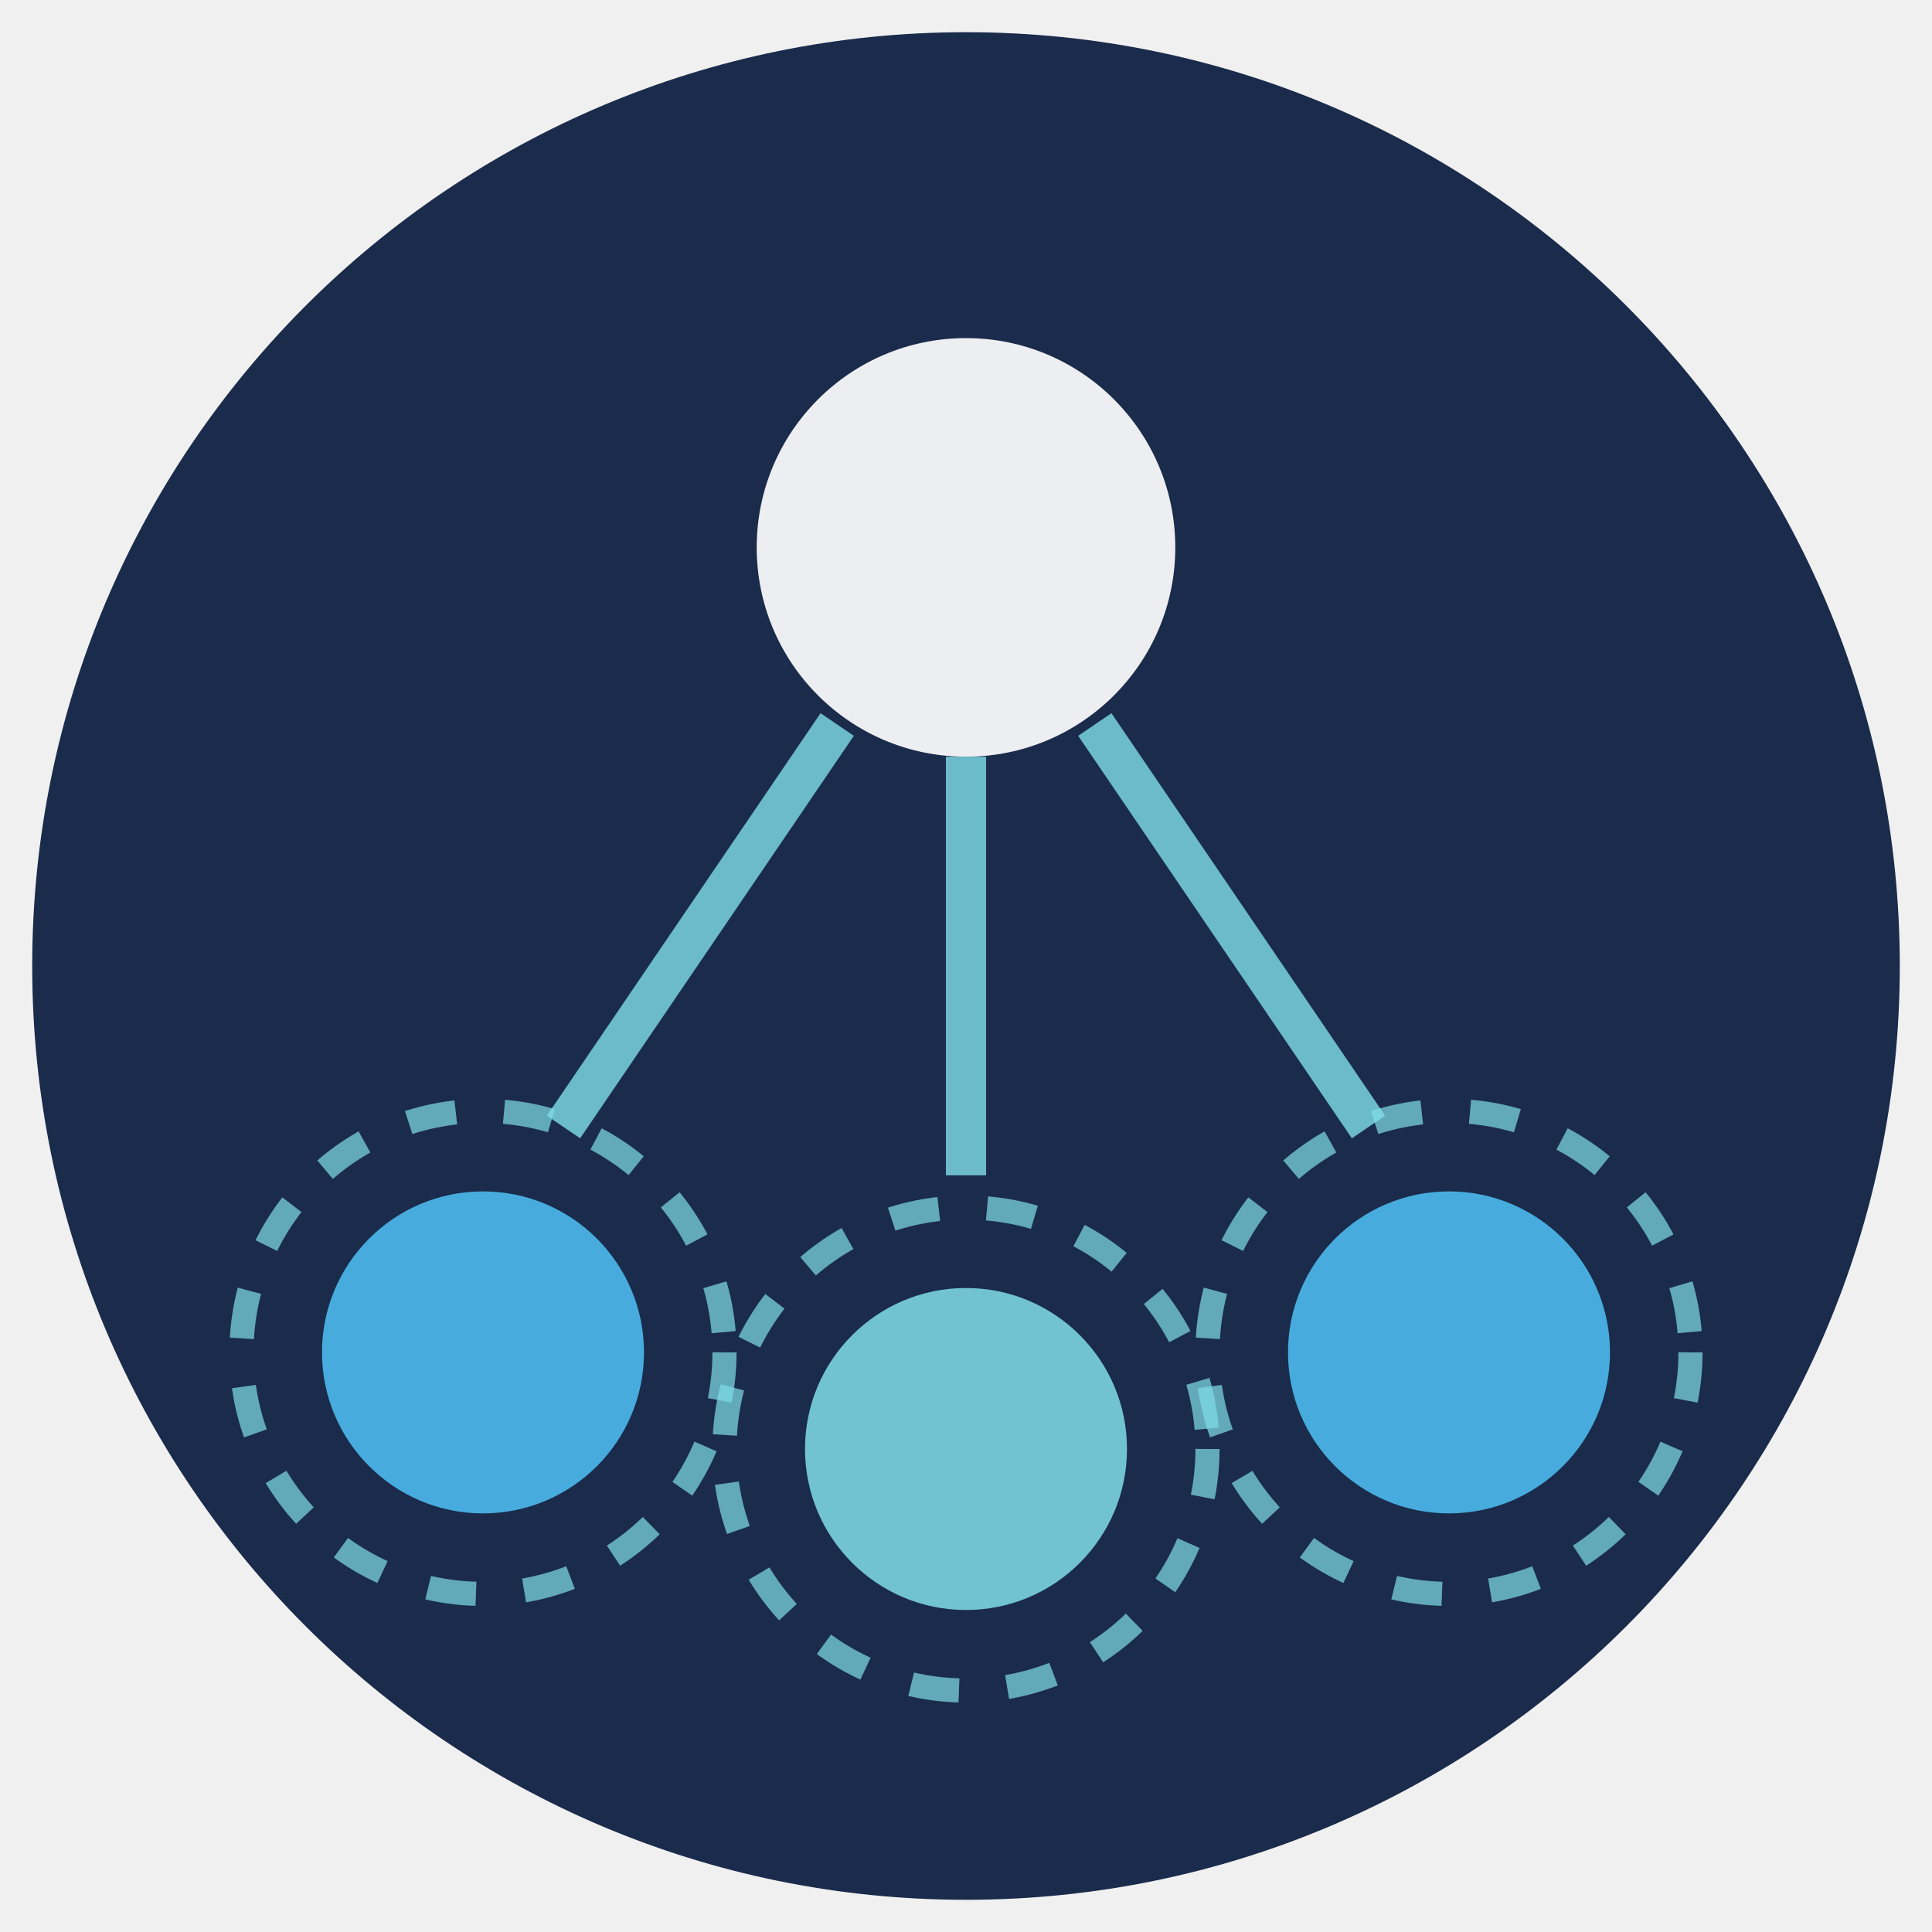
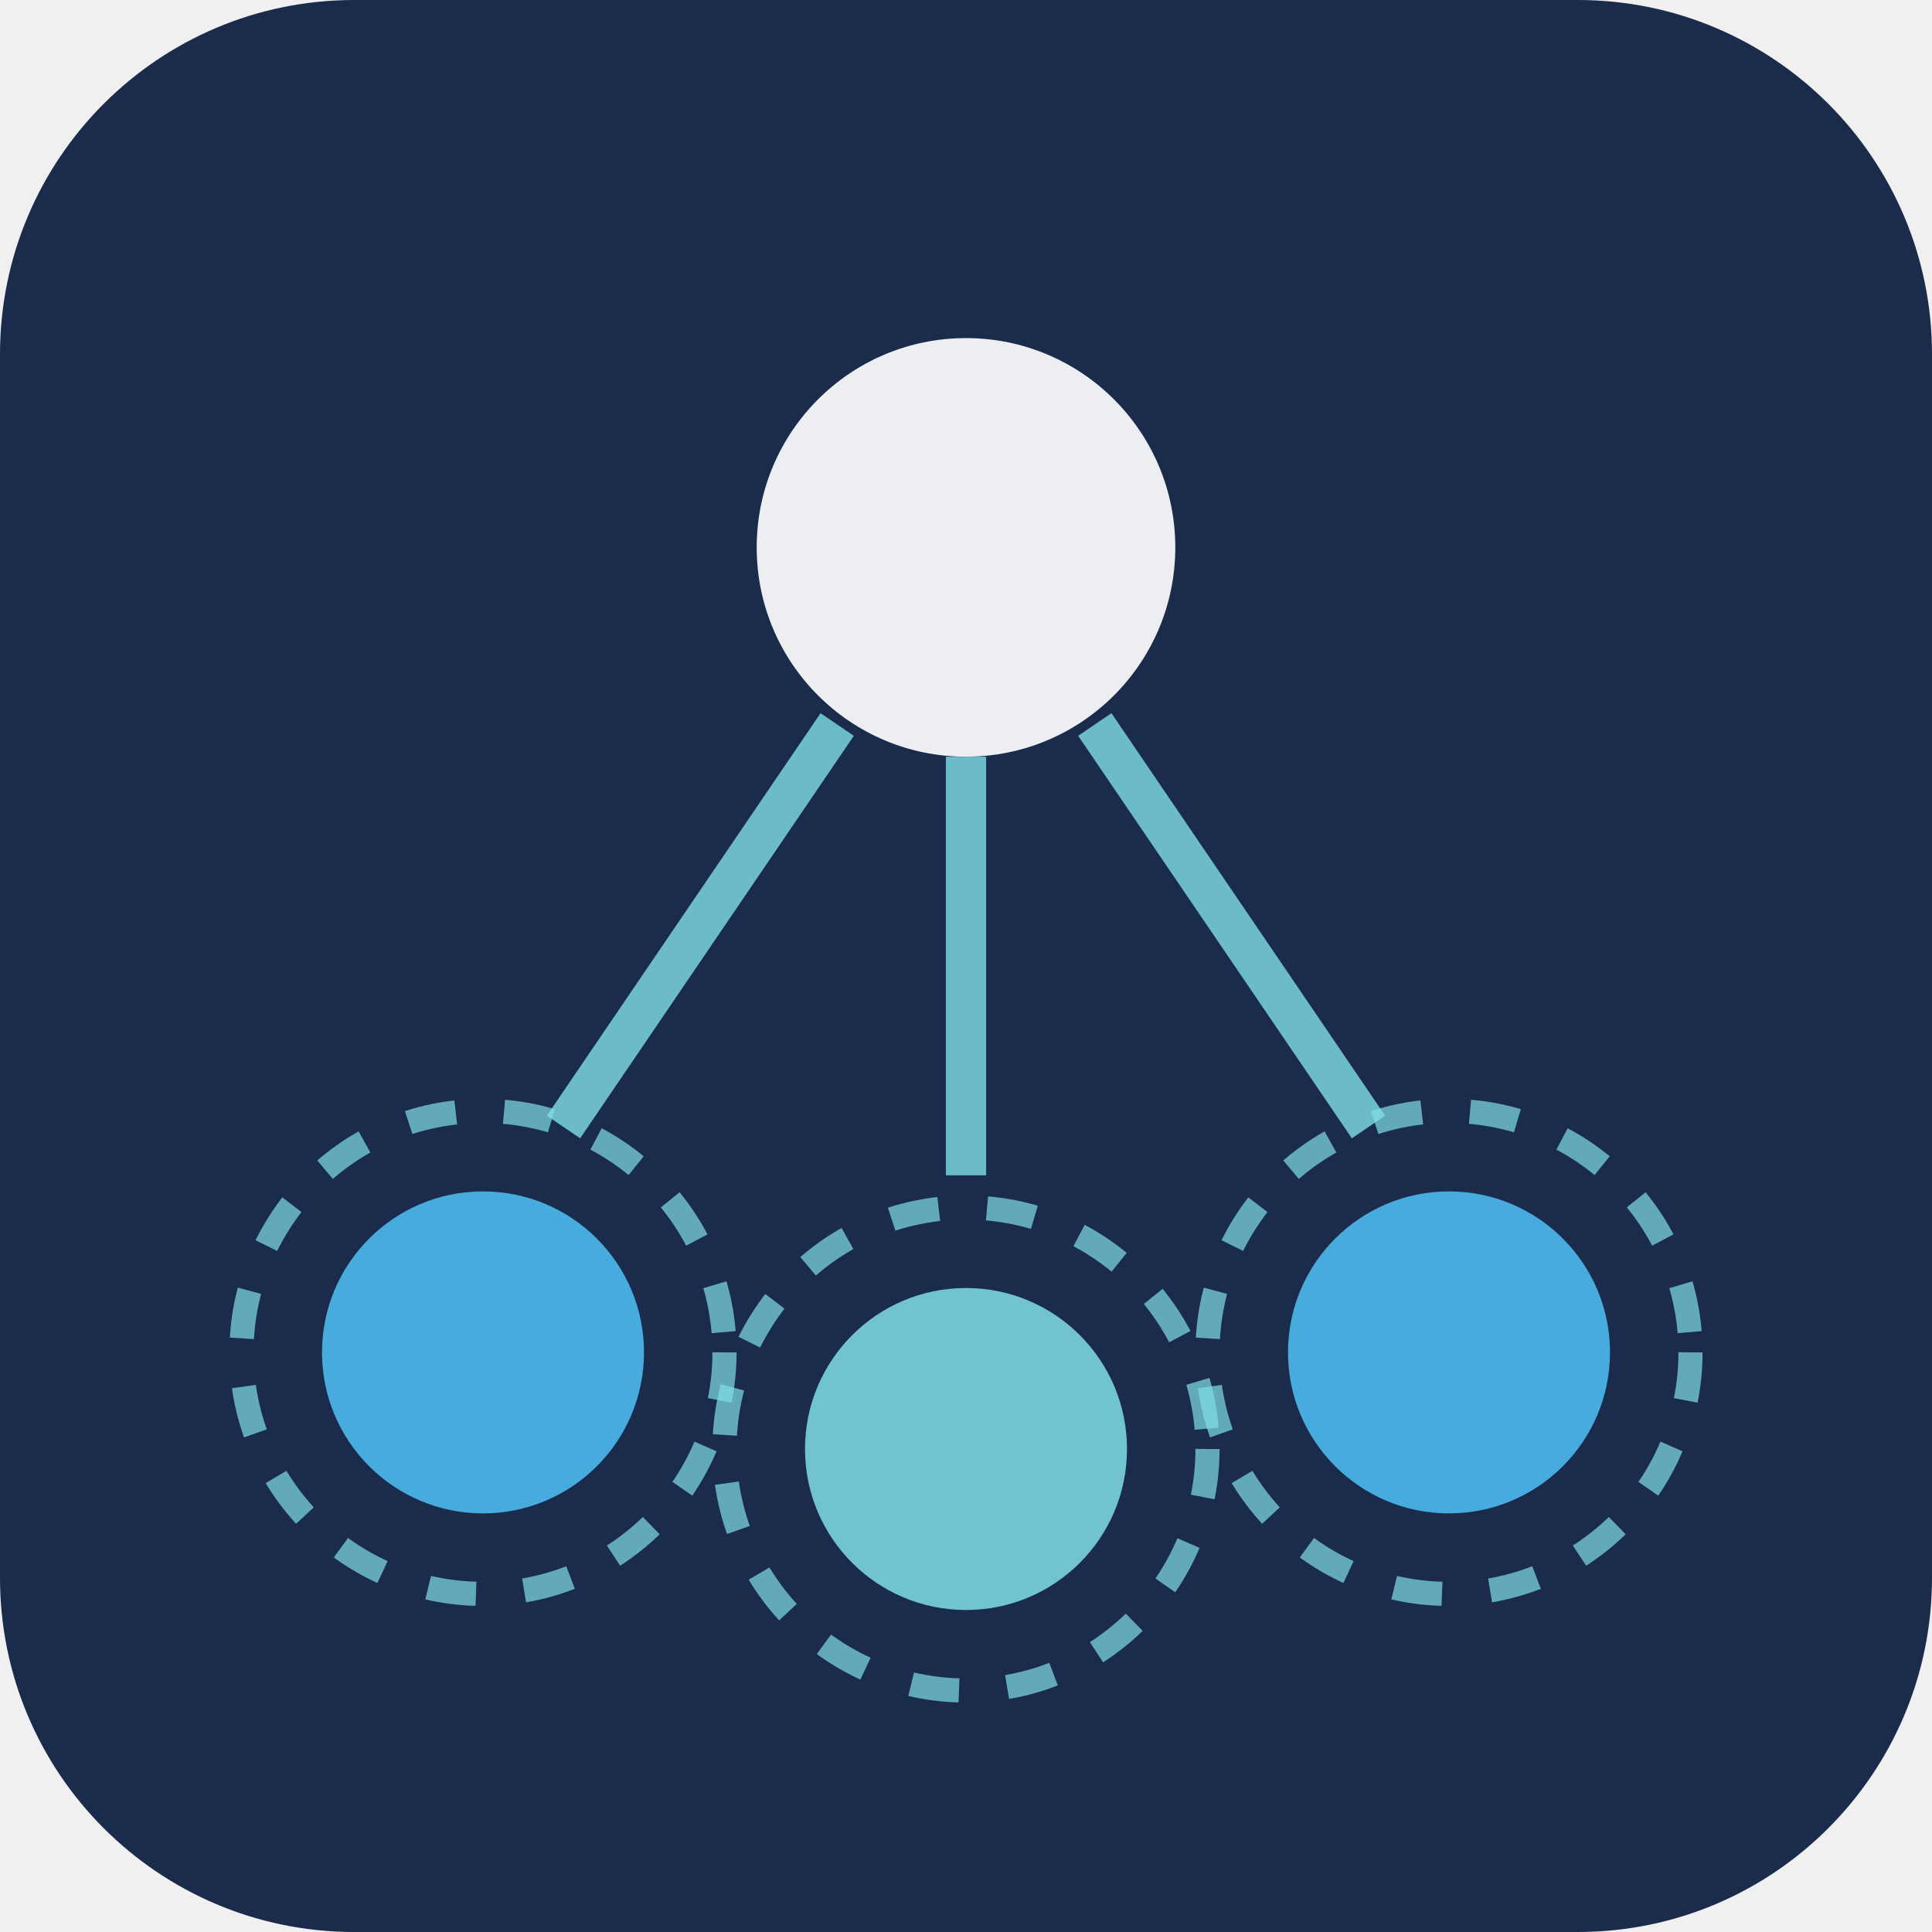
<svg xmlns="http://www.w3.org/2000/svg" viewBox="0 0 120 120" width="120" height="120">
-   <circle cx="60" cy="60" r="58" fill="#1a2b4b" />
+   <rect width="120" height="120" rx="22" fill="#1a2b4b" />
  <circle cx="60" cy="34" r="13" fill="#ffffff" opacity="0.92" />
  <circle cx="30" cy="84" r="10" fill="#4fc3f7" opacity="0.85" />
  <circle cx="60" cy="90" r="10" fill="#80deea" opacity="0.85" />
  <circle cx="90" cy="84" r="10" fill="#4fc3f7" opacity="0.85" />
  <circle cx="30" cy="84" r="15" fill="none" stroke="#80deea" stroke-width="1.5" stroke-dasharray="3 3" opacity="0.7" />
  <circle cx="60" cy="90" r="15" fill="none" stroke="#80deea" stroke-width="1.5" stroke-dasharray="3 3" opacity="0.7" />
  <circle cx="90" cy="84" r="15" fill="none" stroke="#80deea" stroke-width="1.5" stroke-dasharray="3 3" opacity="0.7" />
  <line x1="52" y1="45" x2="35" y2="70" stroke="#80deea" stroke-width="2.5" opacity="0.8" />
  <line x1="60" y1="47" x2="60" y2="73" stroke="#80deea" stroke-width="2.5" opacity="0.8" />
  <line x1="68" y1="45" x2="85" y2="70" stroke="#80deea" stroke-width="2.5" opacity="0.8" />
</svg>
